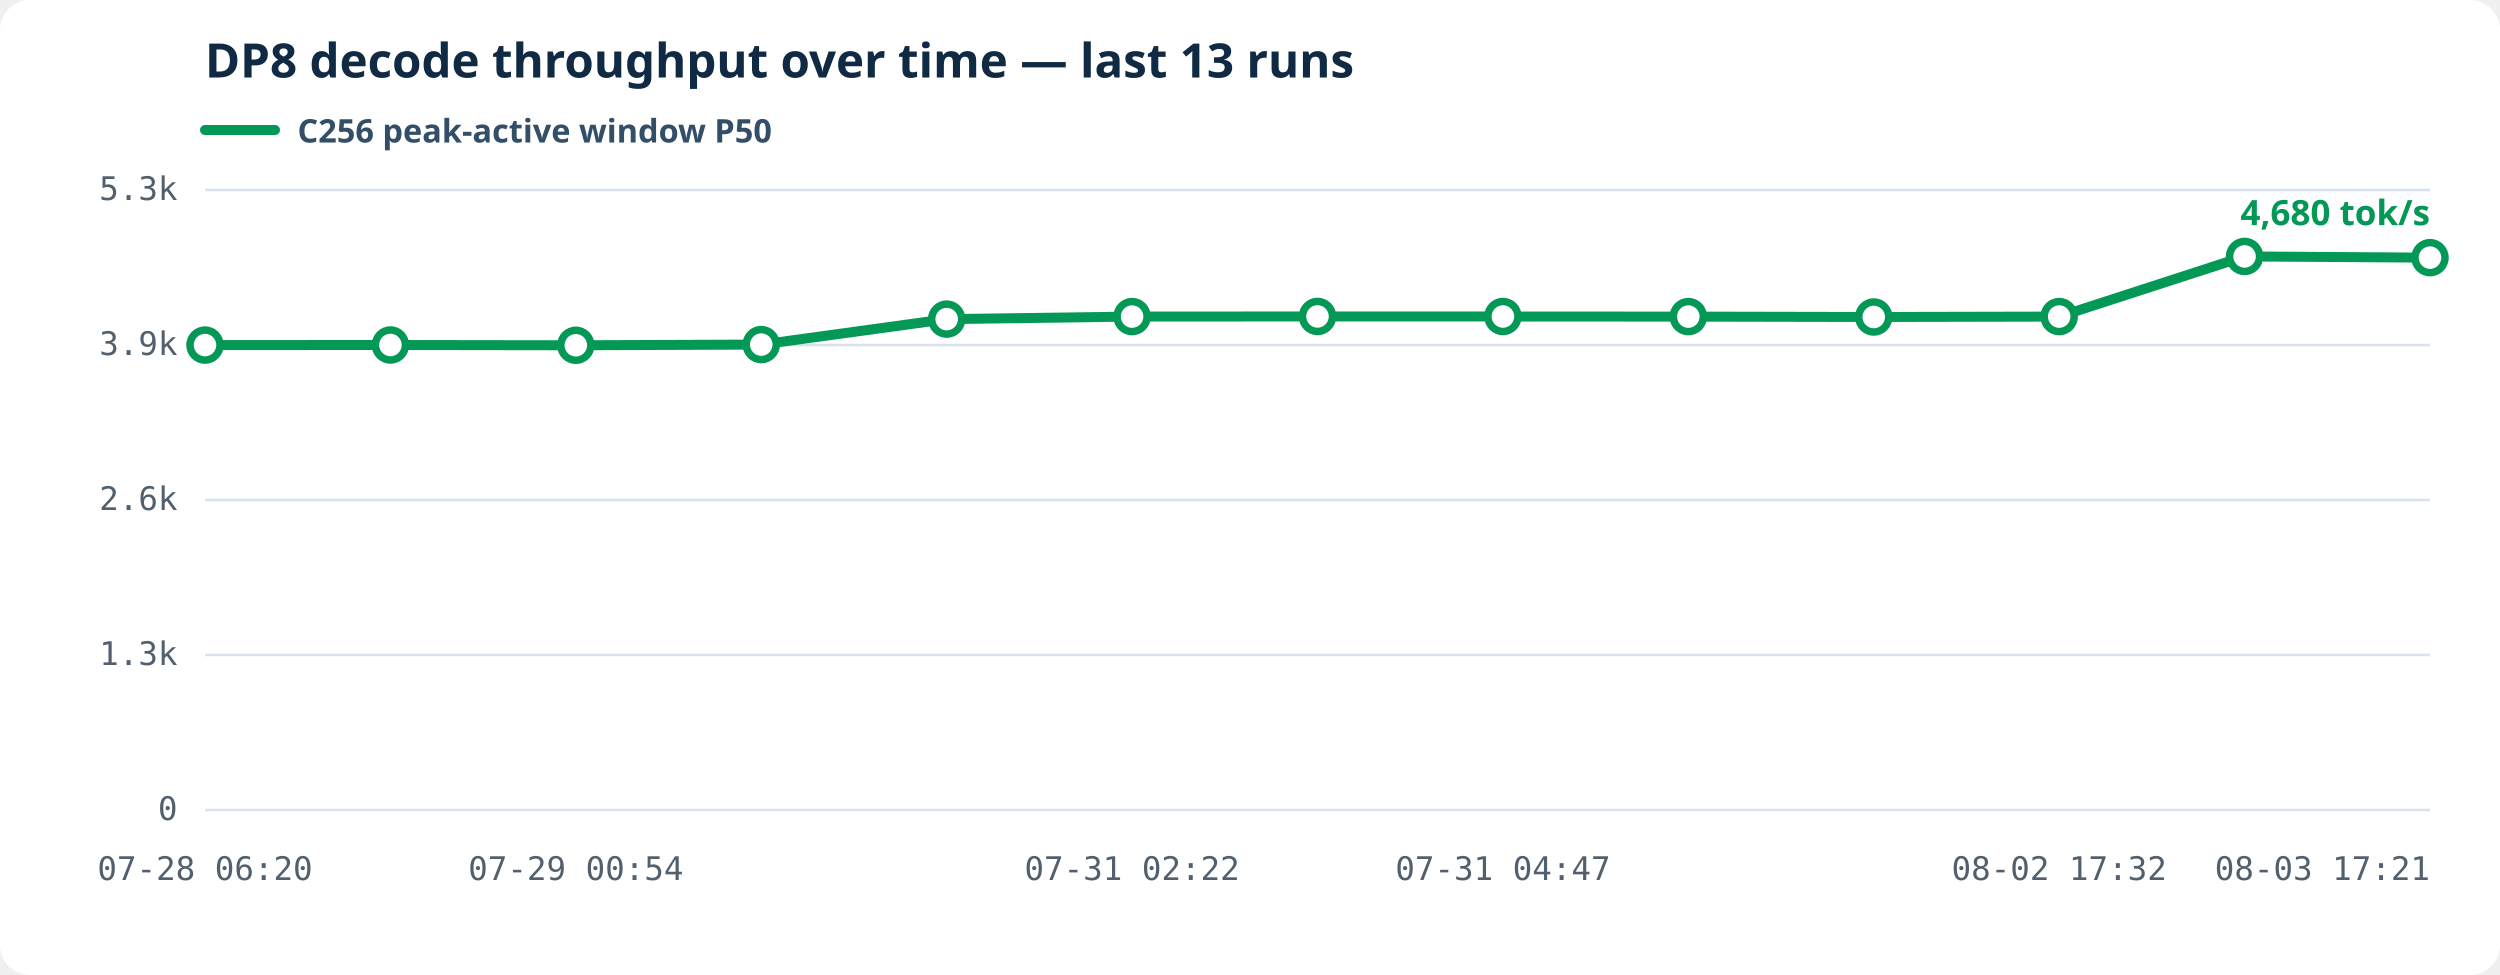
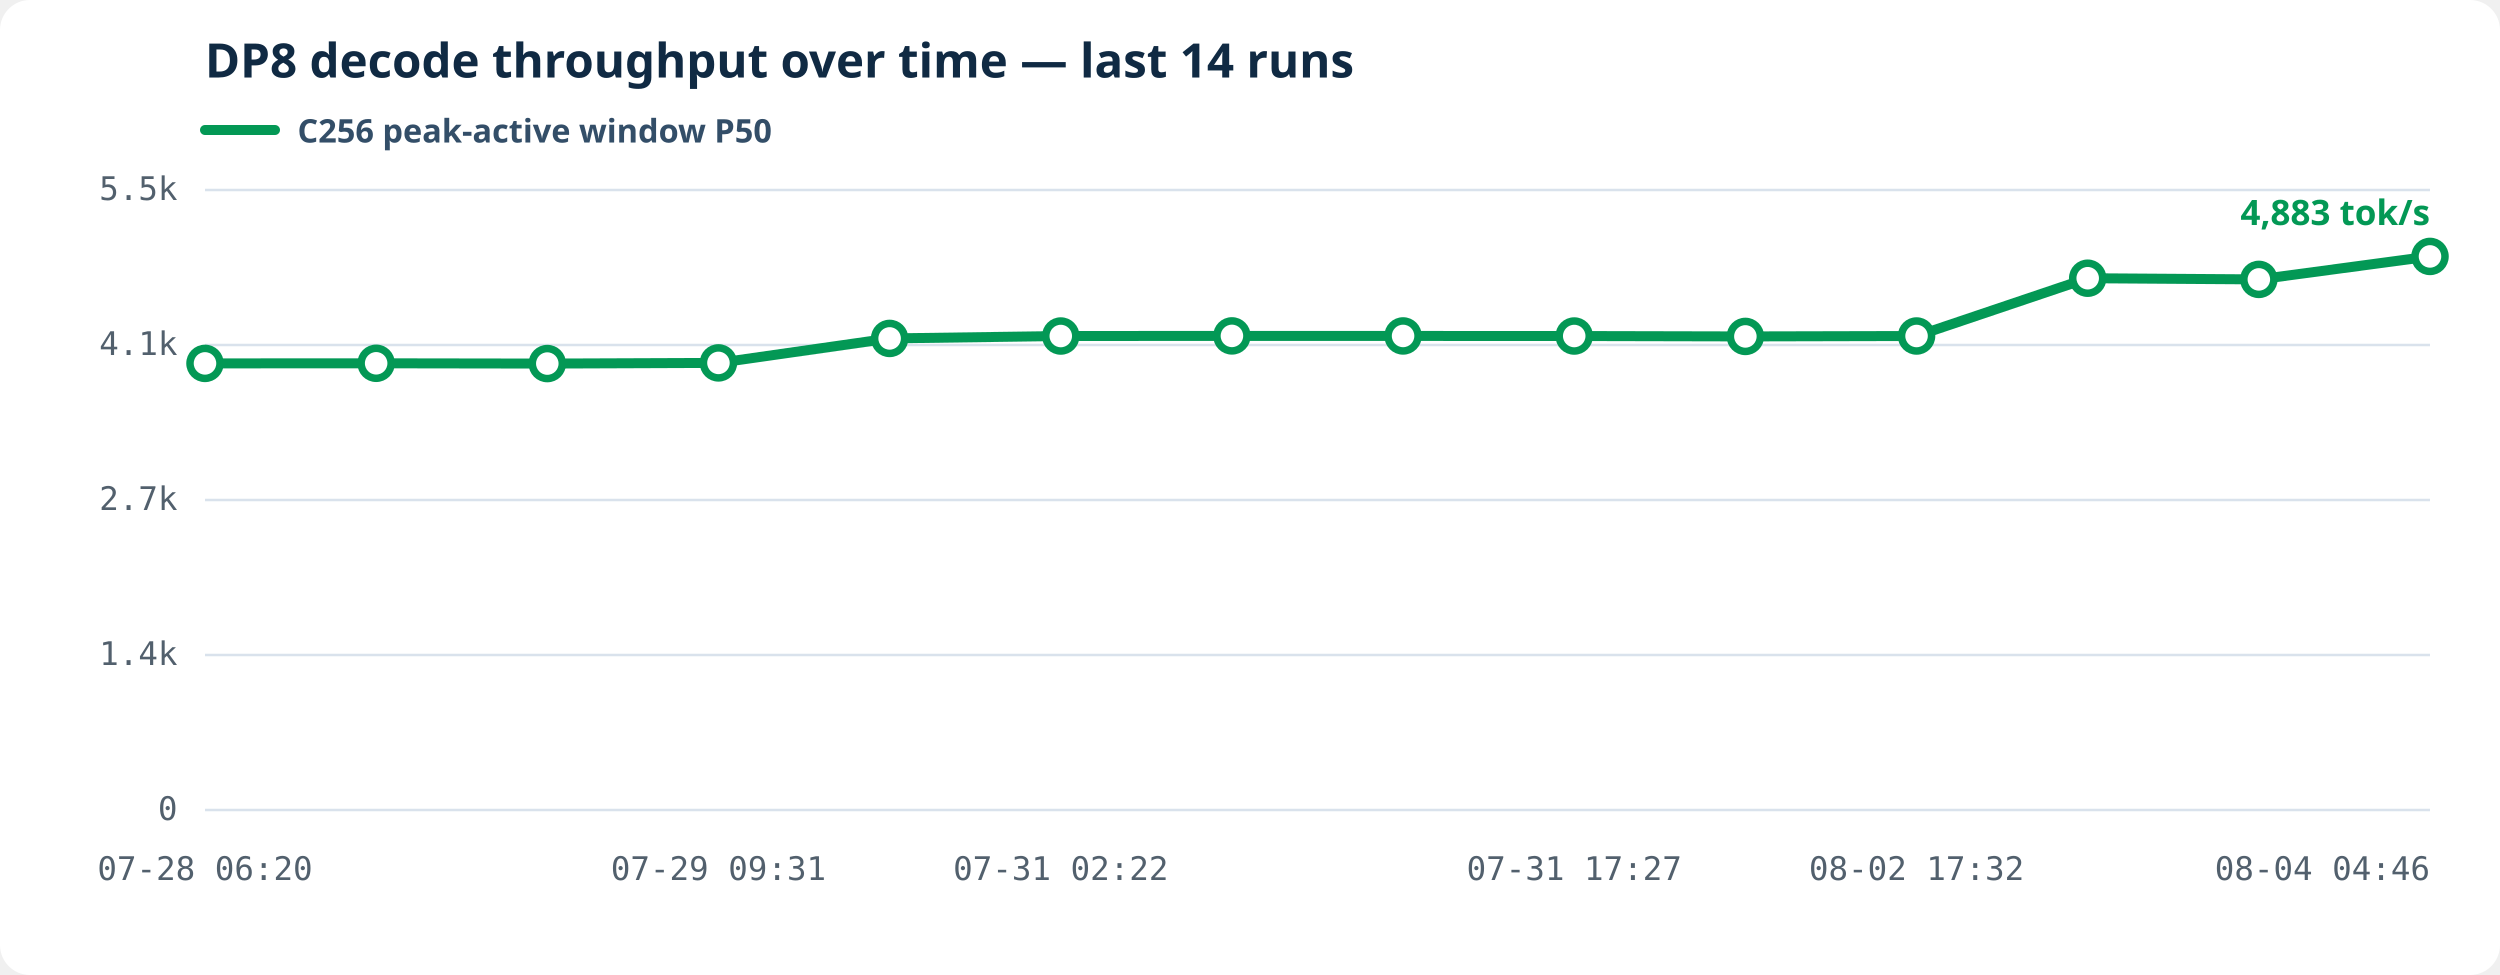
<svg xmlns="http://www.w3.org/2000/svg" viewBox="0 0 1000 390" role="img" aria-labelledby="decode-history-title decode-history-desc">
  <style>.bg{fill:#fff}.grid{stroke:#d9e2ec;stroke-width:1}.axis{fill:#52606d;font:13px ui-monospace,SFMono-Regular,Consolas,monospace}.heading{fill:#102a43;font:600 19px system-ui,sans-serif}.line{fill:none;stroke-width:4;stroke-linejoin:round;stroke-linecap:round}.dot{fill:#fff;stroke-width:3}.latest{stroke-width:3}.legend{fill:#334e68;font:600 13px system-ui,sans-serif}.value{font:600 14px system-ui,sans-serif}</style>
  <rect class="bg" width="1000" height="390" rx="12" />
-   <text class="heading" x="82" y="31">DP8 decode throughput over time — last 13 runs</text>
+   <text class="heading" x="82" y="31">DP8 decode throughput over time — last 14 runs</text>
  <line x1="82" y1="52" x2="110" y2="52" stroke="#039855" stroke-width="4" stroke-linecap="round" />
  <text class="legend" x="119" y="57">C256 peak-active window P50</text>
  <line class="grid" x1="82" y1="324.00" x2="972" y2="324.00" />
  <text class="axis" text-anchor="end" x="71" y="328.00">0</text>
  <line class="grid" x1="82" y1="262.00" x2="972" y2="262.00" />
-   <text class="axis" text-anchor="end" x="71" y="266.00">1.3k</text>
+   <text class="axis" text-anchor="end" x="71" y="266.00">1.4k</text>
  <line class="grid" x1="82" y1="200.00" x2="972" y2="200.00" />
-   <text class="axis" text-anchor="end" x="71" y="204.00">2.6k</text>
+   <text class="axis" text-anchor="end" x="71" y="204.00">2.7k</text>
  <line class="grid" x1="82" y1="138.00" x2="972" y2="138.00" />
-   <text class="axis" text-anchor="end" x="71" y="142.00">3.9k</text>
+   <text class="axis" text-anchor="end" x="71" y="142.00">4.1k</text>
  <line class="grid" x1="82" y1="76.00" x2="972" y2="76.00" />
-   <text class="axis" text-anchor="end" x="71" y="80.00">5.3k</text>
+   <text class="axis" text-anchor="end" x="71" y="80.00">5.5k</text>
  <text class="axis" text-anchor="middle" x="82.00" y="352">07-28 06:20</text>
-   <text class="axis" text-anchor="middle" x="230.33" y="352">07-29 00:54</text>
-   <text class="axis" text-anchor="middle" x="452.83" y="352">07-31 02:22</text>
-   <text class="axis" text-anchor="middle" x="601.17" y="352">07-31 04:47</text>
-   <text class="axis" text-anchor="middle" x="823.67" y="352">08-02 17:32</text>
-   <text class="axis" text-anchor="end" x="972.00" y="352">08-03 17:21</text>
-   <polyline class="line" stroke="#039855" points="82.00,138.03 156.17,138.00 230.33,138.11 304.50,137.83 378.67,127.64 452.83,126.63 527.00,126.58 601.17,126.60 675.33,126.64 749.50,126.80 823.67,126.63 897.83,102.57 972.00,103.06" />
-   <circle class="dot" fill="#fff" stroke="#039855" cx="82.00" cy="138.03" r="6" />
-   <circle class="dot" fill="#fff" stroke="#039855" cx="156.17" cy="138.00" r="6" />
-   <circle class="dot" fill="#fff" stroke="#039855" cx="230.33" cy="138.11" r="6" />
-   <circle class="dot" fill="#fff" stroke="#039855" cx="304.50" cy="137.83" r="6" />
-   <circle class="dot" fill="#fff" stroke="#039855" cx="378.67" cy="127.64" r="6" />
-   <circle class="dot" fill="#fff" stroke="#039855" cx="452.83" cy="126.63" r="6" />
-   <circle class="dot" fill="#fff" stroke="#039855" cx="527.00" cy="126.58" r="6" />
-   <circle class="dot" fill="#fff" stroke="#039855" cx="601.17" cy="126.60" r="6" />
-   <circle class="dot" fill="#fff" stroke="#039855" cx="675.33" cy="126.64" r="6" />
-   <circle class="dot" fill="#fff" stroke="#039855" cx="749.50" cy="126.80" r="6" />
-   <circle class="dot" fill="#fff" stroke="#039855" cx="823.67" cy="126.63" r="6" />
-   <circle class="dot" fill="#fff" stroke="#039855" cx="897.83" cy="102.57" r="6" />
-   <circle class="dot latest" fill="#039855" stroke="#039855" cx="972.00" cy="103.06" r="6" />
-   <text class="value" fill="#039855" text-anchor="end" x="972.00" y="90.06">4,680 tok/s</text>
+   <text class="axis" text-anchor="middle" x="287.38" y="352">07-29 09:31</text>
+   <text class="axis" text-anchor="middle" x="424.31" y="352">07-31 02:22</text>
+   <text class="axis" text-anchor="middle" x="629.69" y="352">07-31 17:27</text>
+   <text class="axis" text-anchor="middle" x="766.62" y="352">08-02 17:32</text>
+   <text class="axis" text-anchor="end" x="972.00" y="352">08-04 04:46</text>
+   <polyline class="line" stroke="#039855" points="82.00,145.36 150.46,145.32 218.92,145.43 287.38,145.16 355.85,135.37 424.31,134.41 492.77,134.36 561.23,134.38 629.69,134.41 698.15,134.57 766.62,134.40 835.08,111.29 903.54,111.76 972.00,102.57" />
+   <circle class="dot" fill="#fff" stroke="#039855" cx="82.00" cy="145.36" r="6" />
+   <circle class="dot" fill="#fff" stroke="#039855" cx="150.46" cy="145.32" r="6" />
+   <circle class="dot" fill="#fff" stroke="#039855" cx="218.92" cy="145.43" r="6" />
+   <circle class="dot" fill="#fff" stroke="#039855" cx="287.38" cy="145.16" r="6" />
+   <circle class="dot" fill="#fff" stroke="#039855" cx="355.85" cy="135.37" r="6" />
+   <circle class="dot" fill="#fff" stroke="#039855" cx="424.31" cy="134.41" r="6" />
+   <circle class="dot" fill="#fff" stroke="#039855" cx="492.77" cy="134.36" r="6" />
+   <circle class="dot" fill="#fff" stroke="#039855" cx="561.23" cy="134.38" r="6" />
+   <circle class="dot" fill="#fff" stroke="#039855" cx="629.69" cy="134.41" r="6" />
+   <circle class="dot" fill="#fff" stroke="#039855" cx="698.15" cy="134.57" r="6" />
+   <circle class="dot" fill="#fff" stroke="#039855" cx="766.62" cy="134.40" r="6" />
+   <circle class="dot" fill="#fff" stroke="#039855" cx="835.08" cy="111.29" r="6" />
+   <circle class="dot" fill="#fff" stroke="#039855" cx="903.54" cy="111.76" r="6" />
+   <circle class="dot latest" fill="#039855" stroke="#039855" cx="972.00" cy="102.57" r="6" />
+   <text class="value" fill="#039855" text-anchor="end" x="972.00" y="90.00">4,883 tok/s</text>
</svg>
